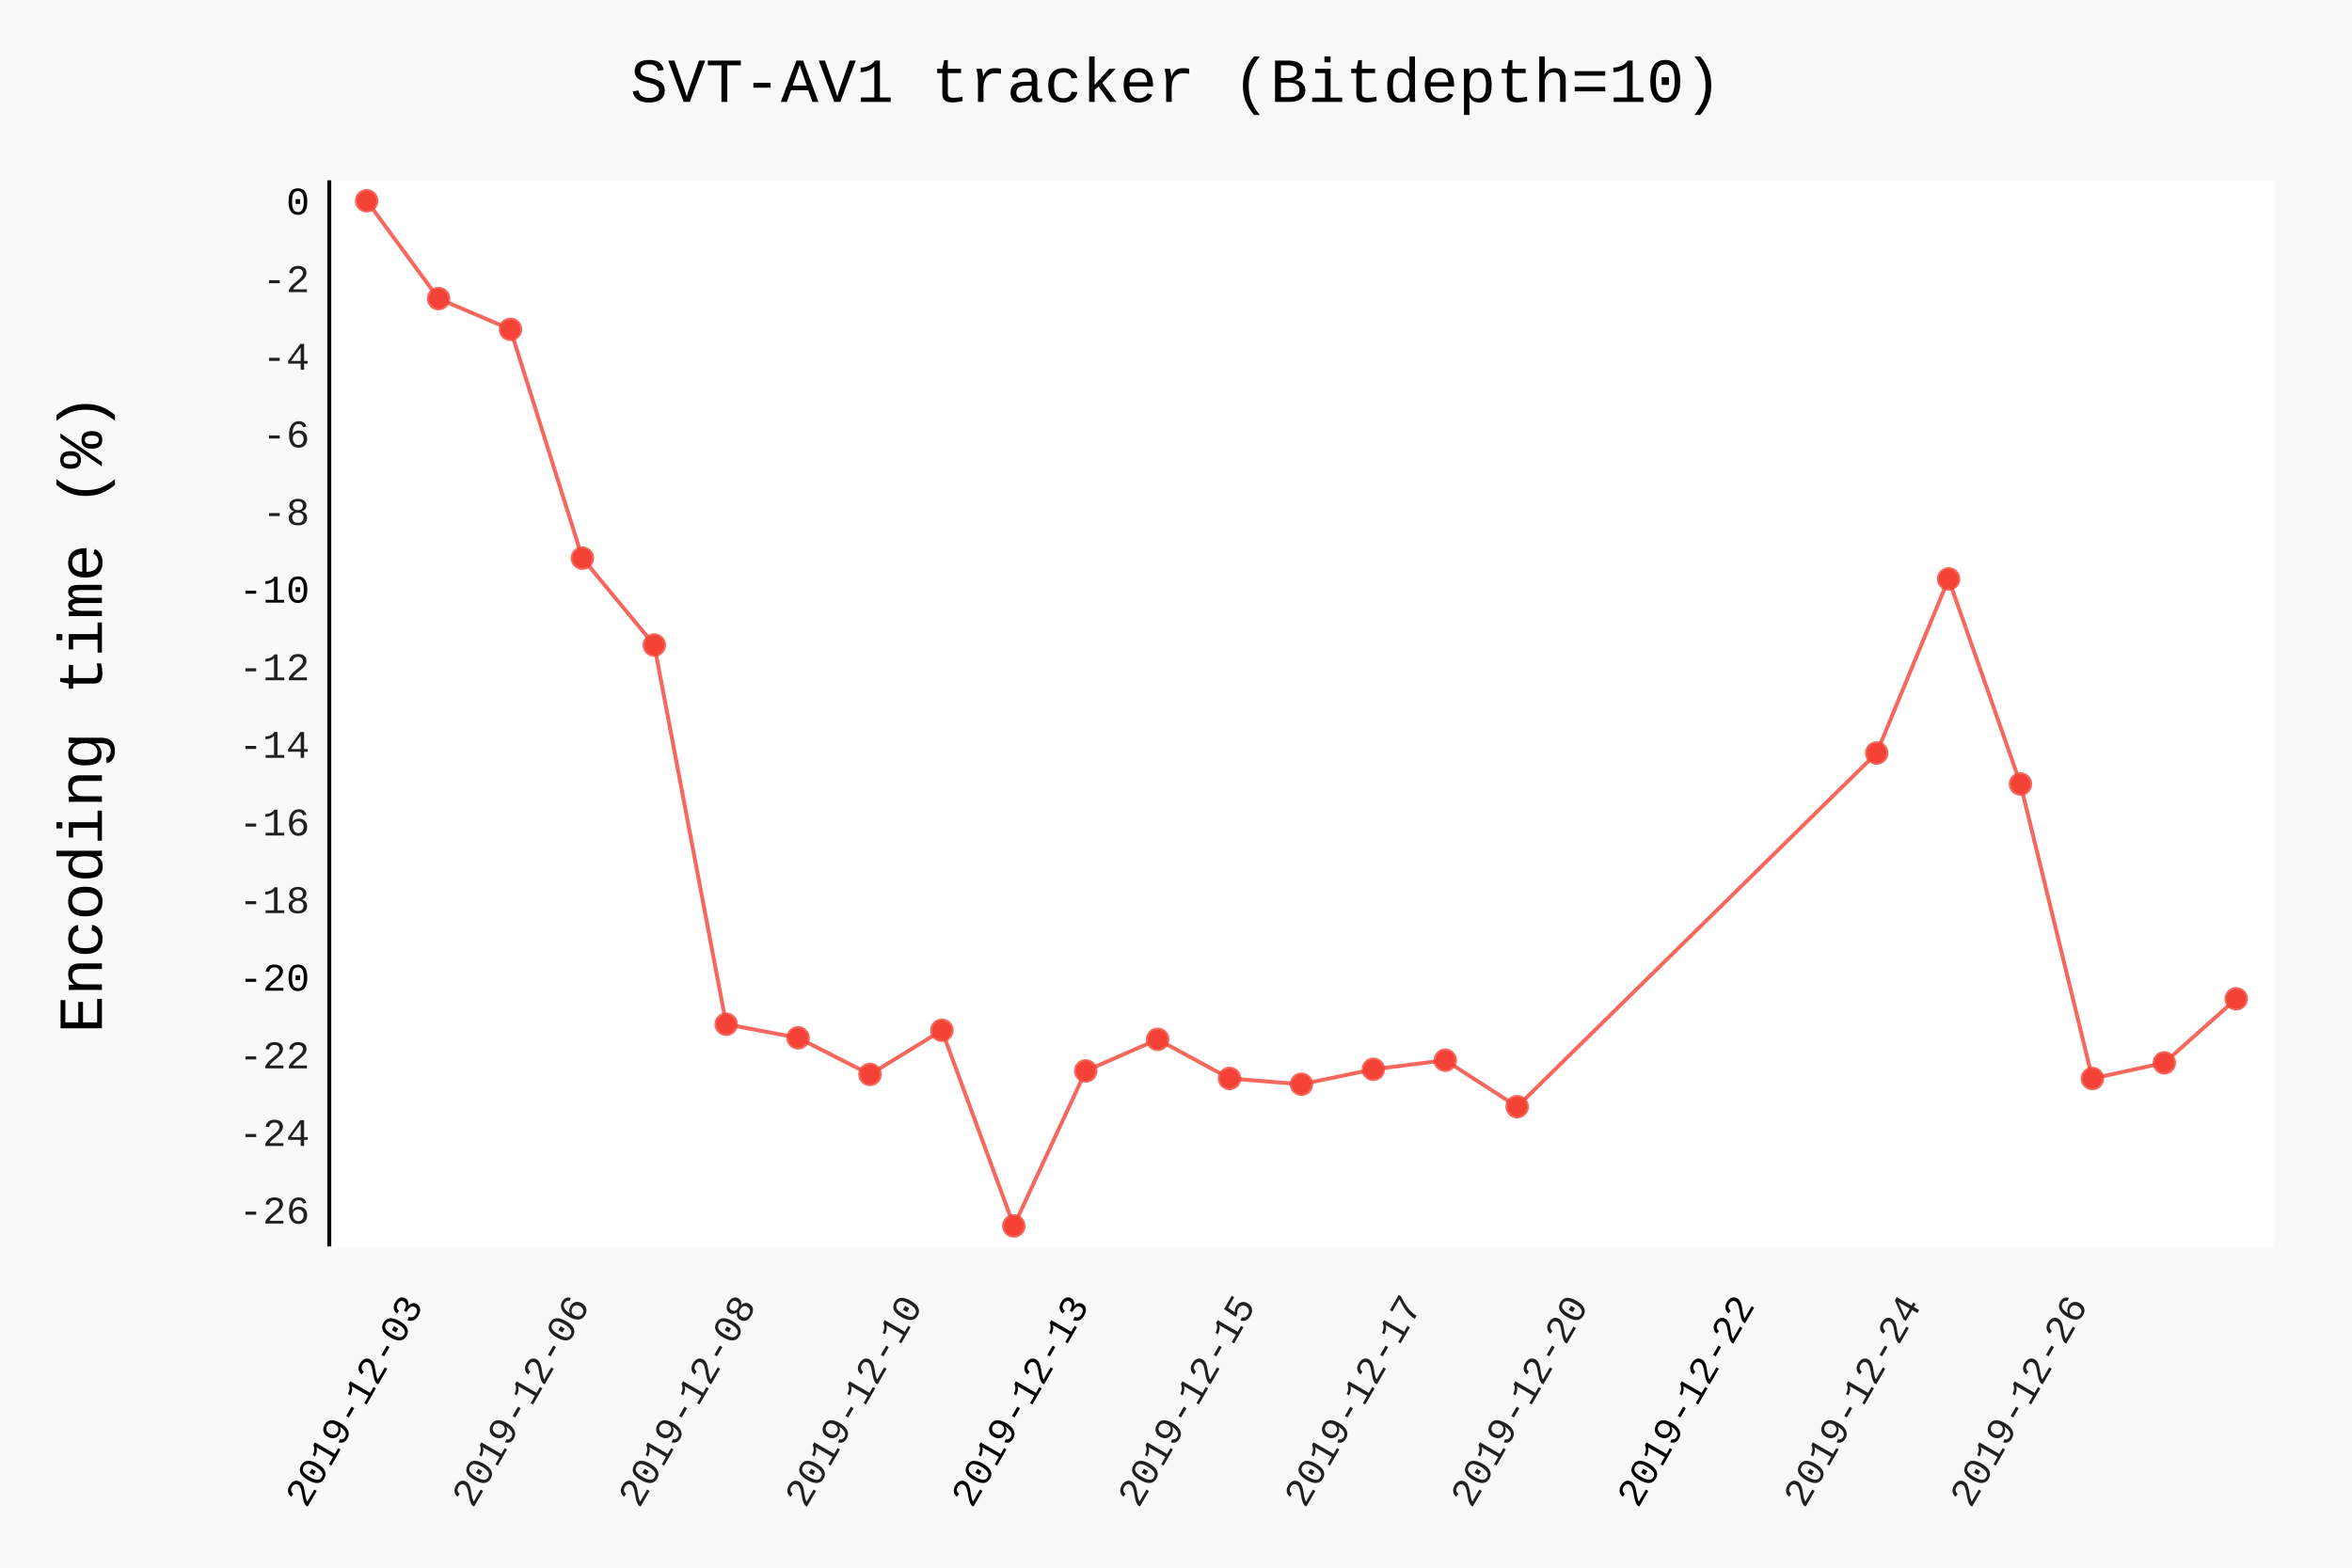
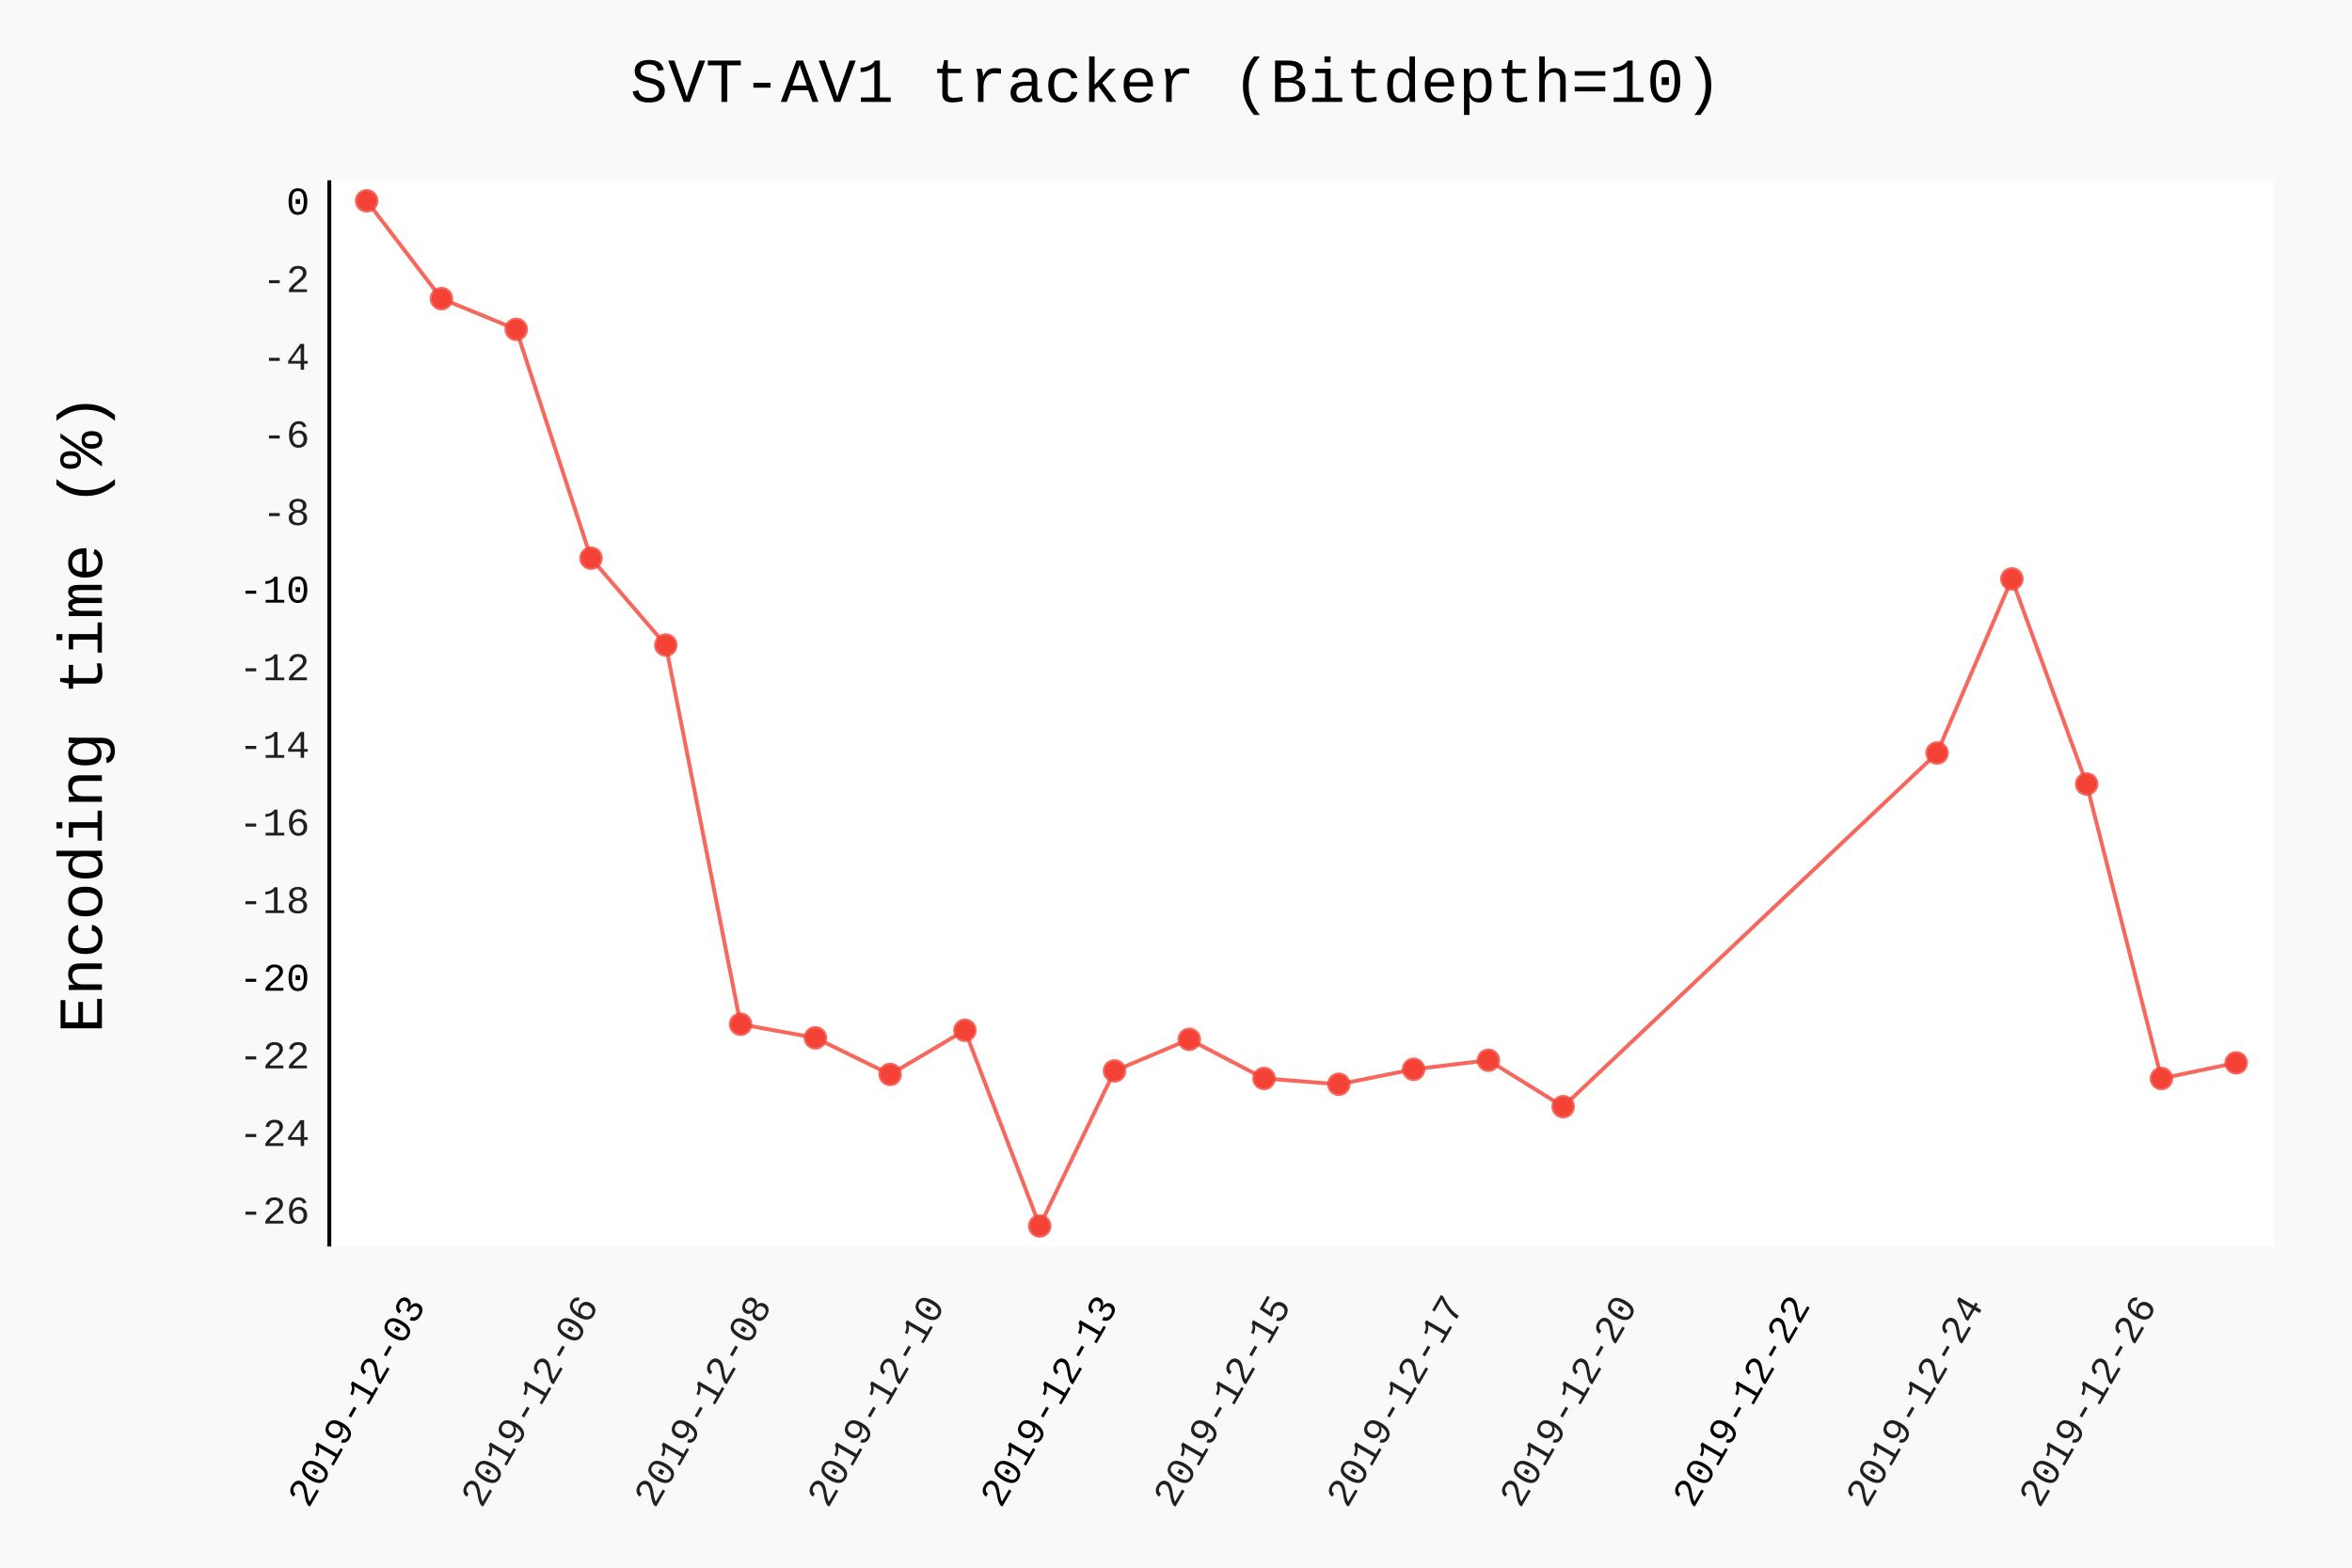
- <svg xmlns="http://www.w3.org/2000/svg" class="pygal-chart" id="chart-b1562e51-0921-4951-b3eb-a0338626d447" viewBox="0 0 600 400">
+ <svg xmlns="http://www.w3.org/2000/svg" class="pygal-chart" id="chart-3541ae54-8378-4ae6-b631-c4c6b5a2f497" viewBox="0 0 600 400">
  <defs>
-     <style type="text/css">#chart-b1562e51-0921-4951-b3eb-a0338626d447{-webkit-user-select:none;-webkit-font-smoothing:antialiased;font-family:Consolas,"Liberation Mono",Menlo,Courier,monospace}#chart-b1562e51-0921-4951-b3eb-a0338626d447 .title{font-family:Consolas,"Liberation Mono",Menlo,Courier,monospace;font-size:16px}#chart-b1562e51-0921-4951-b3eb-a0338626d447 .legends .legend text{font-family:Consolas,"Liberation Mono",Menlo,Courier,monospace;font-size:14px}#chart-b1562e51-0921-4951-b3eb-a0338626d447 .axis text{font-family:Consolas,"Liberation Mono",Menlo,Courier,monospace;font-size:10px}#chart-b1562e51-0921-4951-b3eb-a0338626d447 .axis text.major{font-family:Consolas,"Liberation Mono",Menlo,Courier,monospace;font-size:10px}#chart-b1562e51-0921-4951-b3eb-a0338626d447 .text-overlay text.value{font-family:Consolas,"Liberation Mono",Menlo,Courier,monospace;font-size:16px}#chart-b1562e51-0921-4951-b3eb-a0338626d447 .text-overlay text.label{font-family:Consolas,"Liberation Mono",Menlo,Courier,monospace;font-size:10px}#chart-b1562e51-0921-4951-b3eb-a0338626d447 .tooltip{font-family:Consolas,"Liberation Mono",Menlo,Courier,monospace;font-size:14px}#chart-b1562e51-0921-4951-b3eb-a0338626d447 text.no_data{font-family:Consolas,"Liberation Mono",Menlo,Courier,monospace;font-size:64px}
- #chart-b1562e51-0921-4951-b3eb-a0338626d447{background-color:rgba(249,249,249,1)}#chart-b1562e51-0921-4951-b3eb-a0338626d447 path,#chart-b1562e51-0921-4951-b3eb-a0338626d447 line,#chart-b1562e51-0921-4951-b3eb-a0338626d447 rect,#chart-b1562e51-0921-4951-b3eb-a0338626d447 circle{-webkit-transition:150ms;-moz-transition:150ms;transition:150ms}#chart-b1562e51-0921-4951-b3eb-a0338626d447 .graph &gt; .background{fill:rgba(249,249,249,1)}#chart-b1562e51-0921-4951-b3eb-a0338626d447 .plot &gt; .background{fill:rgba(255,255,255,1)}#chart-b1562e51-0921-4951-b3eb-a0338626d447 .graph{fill:rgba(0,0,0,.87)}#chart-b1562e51-0921-4951-b3eb-a0338626d447 text.no_data{fill:rgba(0,0,0,1)}#chart-b1562e51-0921-4951-b3eb-a0338626d447 .title{fill:rgba(0,0,0,1)}#chart-b1562e51-0921-4951-b3eb-a0338626d447 .legends .legend text{fill:rgba(0,0,0,.87)}#chart-b1562e51-0921-4951-b3eb-a0338626d447 .legends .legend:hover text{fill:rgba(0,0,0,1)}#chart-b1562e51-0921-4951-b3eb-a0338626d447 .axis .line{stroke:rgba(0,0,0,1)}#chart-b1562e51-0921-4951-b3eb-a0338626d447 .axis .guide.line{stroke:rgba(0,0,0,.54)}#chart-b1562e51-0921-4951-b3eb-a0338626d447 .axis .major.line{stroke:rgba(0,0,0,.87)}#chart-b1562e51-0921-4951-b3eb-a0338626d447 .axis text.major{fill:rgba(0,0,0,1)}#chart-b1562e51-0921-4951-b3eb-a0338626d447 .axis.y .guides:hover .guide.line,#chart-b1562e51-0921-4951-b3eb-a0338626d447 .line-graph .axis.x .guides:hover .guide.line,#chart-b1562e51-0921-4951-b3eb-a0338626d447 .stackedline-graph .axis.x .guides:hover .guide.line,#chart-b1562e51-0921-4951-b3eb-a0338626d447 .xy-graph .axis.x .guides:hover .guide.line{stroke:rgba(0,0,0,1)}#chart-b1562e51-0921-4951-b3eb-a0338626d447 .axis .guides:hover text{fill:rgba(0,0,0,1)}#chart-b1562e51-0921-4951-b3eb-a0338626d447 .reactive{fill-opacity:.7;stroke-opacity:.8}#chart-b1562e51-0921-4951-b3eb-a0338626d447 .ci{stroke:rgba(0,0,0,.87)}#chart-b1562e51-0921-4951-b3eb-a0338626d447 .reactive.active,#chart-b1562e51-0921-4951-b3eb-a0338626d447 .active .reactive{fill-opacity:.8;stroke-opacity:.9;stroke-width:4}#chart-b1562e51-0921-4951-b3eb-a0338626d447 .ci .reactive.active{stroke-width:1.5}#chart-b1562e51-0921-4951-b3eb-a0338626d447 .series text{fill:rgba(0,0,0,1)}#chart-b1562e51-0921-4951-b3eb-a0338626d447 .tooltip rect{fill:rgba(255,255,255,1);stroke:rgba(0,0,0,1);-webkit-transition:opacity 150ms;-moz-transition:opacity 150ms;transition:opacity 150ms}#chart-b1562e51-0921-4951-b3eb-a0338626d447 .tooltip .label{fill:rgba(0,0,0,.87)}#chart-b1562e51-0921-4951-b3eb-a0338626d447 .tooltip .label{fill:rgba(0,0,0,.87)}#chart-b1562e51-0921-4951-b3eb-a0338626d447 .tooltip .legend{font-size:.8em;fill:rgba(0,0,0,.54)}#chart-b1562e51-0921-4951-b3eb-a0338626d447 .tooltip .x_label{font-size:.6em;fill:rgba(0,0,0,1)}#chart-b1562e51-0921-4951-b3eb-a0338626d447 .tooltip .xlink{font-size:.5em;text-decoration:underline}#chart-b1562e51-0921-4951-b3eb-a0338626d447 .tooltip .value{font-size:1.5em}#chart-b1562e51-0921-4951-b3eb-a0338626d447 .bound{font-size:.5em}#chart-b1562e51-0921-4951-b3eb-a0338626d447 .max-value{font-size:.75em;fill:rgba(0,0,0,.54)}#chart-b1562e51-0921-4951-b3eb-a0338626d447 .map-element{fill:rgba(255,255,255,1);stroke:rgba(0,0,0,.54) !important}#chart-b1562e51-0921-4951-b3eb-a0338626d447 .map-element .reactive{fill-opacity:inherit;stroke-opacity:inherit}#chart-b1562e51-0921-4951-b3eb-a0338626d447 .color-0,#chart-b1562e51-0921-4951-b3eb-a0338626d447 .color-0 a:visited{stroke:#F44336;fill:#F44336}#chart-b1562e51-0921-4951-b3eb-a0338626d447 .text-overlay .color-0 text{fill:black}
- #chart-b1562e51-0921-4951-b3eb-a0338626d447 text.no_data{text-anchor:middle}#chart-b1562e51-0921-4951-b3eb-a0338626d447 .guide.line{fill:none}#chart-b1562e51-0921-4951-b3eb-a0338626d447 .centered{text-anchor:middle}#chart-b1562e51-0921-4951-b3eb-a0338626d447 .title{text-anchor:middle}#chart-b1562e51-0921-4951-b3eb-a0338626d447 .legends .legend text{fill-opacity:1}#chart-b1562e51-0921-4951-b3eb-a0338626d447 .axis.x text{text-anchor:middle}#chart-b1562e51-0921-4951-b3eb-a0338626d447 .axis.x:not(.web) text[transform]{text-anchor:start}#chart-b1562e51-0921-4951-b3eb-a0338626d447 .axis.x:not(.web) text[transform].backwards{text-anchor:end}#chart-b1562e51-0921-4951-b3eb-a0338626d447 .axis.y text{text-anchor:end}#chart-b1562e51-0921-4951-b3eb-a0338626d447 .axis.y text[transform].backwards{text-anchor:start}#chart-b1562e51-0921-4951-b3eb-a0338626d447 .axis.y2 text{text-anchor:start}#chart-b1562e51-0921-4951-b3eb-a0338626d447 .axis.y2 text[transform].backwards{text-anchor:end}#chart-b1562e51-0921-4951-b3eb-a0338626d447 .axis .guide.line{stroke-dasharray:4,4}#chart-b1562e51-0921-4951-b3eb-a0338626d447 .axis .major.guide.line{stroke-dasharray:6,6}#chart-b1562e51-0921-4951-b3eb-a0338626d447 .horizontal .axis.y .guide.line,#chart-b1562e51-0921-4951-b3eb-a0338626d447 .horizontal .axis.y2 .guide.line,#chart-b1562e51-0921-4951-b3eb-a0338626d447 .vertical .axis.x .guide.line{opacity:0}#chart-b1562e51-0921-4951-b3eb-a0338626d447 .horizontal .axis.always_show .guide.line,#chart-b1562e51-0921-4951-b3eb-a0338626d447 .vertical .axis.always_show .guide.line{opacity:1 !important}#chart-b1562e51-0921-4951-b3eb-a0338626d447 .axis.y .guides:hover .guide.line,#chart-b1562e51-0921-4951-b3eb-a0338626d447 .axis.y2 .guides:hover .guide.line,#chart-b1562e51-0921-4951-b3eb-a0338626d447 .axis.x .guides:hover .guide.line{opacity:1}#chart-b1562e51-0921-4951-b3eb-a0338626d447 .axis .guides:hover text{opacity:1}#chart-b1562e51-0921-4951-b3eb-a0338626d447 .nofill{fill:none}#chart-b1562e51-0921-4951-b3eb-a0338626d447 .subtle-fill{fill-opacity:.2}#chart-b1562e51-0921-4951-b3eb-a0338626d447 .dot{stroke-width:1px;fill-opacity:1}#chart-b1562e51-0921-4951-b3eb-a0338626d447 .dot.active{stroke-width:5px}#chart-b1562e51-0921-4951-b3eb-a0338626d447 .dot.negative{fill:transparent}#chart-b1562e51-0921-4951-b3eb-a0338626d447 text,#chart-b1562e51-0921-4951-b3eb-a0338626d447 tspan{stroke:none !important}#chart-b1562e51-0921-4951-b3eb-a0338626d447 .series text.active{opacity:1}#chart-b1562e51-0921-4951-b3eb-a0338626d447 .tooltip rect{fill-opacity:.95;stroke-width:.5}#chart-b1562e51-0921-4951-b3eb-a0338626d447 .tooltip text{fill-opacity:1}#chart-b1562e51-0921-4951-b3eb-a0338626d447 .showable{visibility:hidden}#chart-b1562e51-0921-4951-b3eb-a0338626d447 .showable.shown{visibility:visible}#chart-b1562e51-0921-4951-b3eb-a0338626d447 .gauge-background{fill:rgba(229,229,229,1);stroke:none}#chart-b1562e51-0921-4951-b3eb-a0338626d447 .bg-lines{stroke:rgba(249,249,249,1);stroke-width:2px}</style>
+     <style type="text/css">#chart-3541ae54-8378-4ae6-b631-c4c6b5a2f497{-webkit-user-select:none;-webkit-font-smoothing:antialiased;font-family:Consolas,"Liberation Mono",Menlo,Courier,monospace}#chart-3541ae54-8378-4ae6-b631-c4c6b5a2f497 .title{font-family:Consolas,"Liberation Mono",Menlo,Courier,monospace;font-size:16px}#chart-3541ae54-8378-4ae6-b631-c4c6b5a2f497 .legends .legend text{font-family:Consolas,"Liberation Mono",Menlo,Courier,monospace;font-size:14px}#chart-3541ae54-8378-4ae6-b631-c4c6b5a2f497 .axis text{font-family:Consolas,"Liberation Mono",Menlo,Courier,monospace;font-size:10px}#chart-3541ae54-8378-4ae6-b631-c4c6b5a2f497 .axis text.major{font-family:Consolas,"Liberation Mono",Menlo,Courier,monospace;font-size:10px}#chart-3541ae54-8378-4ae6-b631-c4c6b5a2f497 .text-overlay text.value{font-family:Consolas,"Liberation Mono",Menlo,Courier,monospace;font-size:16px}#chart-3541ae54-8378-4ae6-b631-c4c6b5a2f497 .text-overlay text.label{font-family:Consolas,"Liberation Mono",Menlo,Courier,monospace;font-size:10px}#chart-3541ae54-8378-4ae6-b631-c4c6b5a2f497 .tooltip{font-family:Consolas,"Liberation Mono",Menlo,Courier,monospace;font-size:14px}#chart-3541ae54-8378-4ae6-b631-c4c6b5a2f497 text.no_data{font-family:Consolas,"Liberation Mono",Menlo,Courier,monospace;font-size:64px}
+ #chart-3541ae54-8378-4ae6-b631-c4c6b5a2f497{background-color:rgba(249,249,249,1)}#chart-3541ae54-8378-4ae6-b631-c4c6b5a2f497 path,#chart-3541ae54-8378-4ae6-b631-c4c6b5a2f497 line,#chart-3541ae54-8378-4ae6-b631-c4c6b5a2f497 rect,#chart-3541ae54-8378-4ae6-b631-c4c6b5a2f497 circle{-webkit-transition:150ms;-moz-transition:150ms;transition:150ms}#chart-3541ae54-8378-4ae6-b631-c4c6b5a2f497 .graph &gt; .background{fill:rgba(249,249,249,1)}#chart-3541ae54-8378-4ae6-b631-c4c6b5a2f497 .plot &gt; .background{fill:rgba(255,255,255,1)}#chart-3541ae54-8378-4ae6-b631-c4c6b5a2f497 .graph{fill:rgba(0,0,0,.87)}#chart-3541ae54-8378-4ae6-b631-c4c6b5a2f497 text.no_data{fill:rgba(0,0,0,1)}#chart-3541ae54-8378-4ae6-b631-c4c6b5a2f497 .title{fill:rgba(0,0,0,1)}#chart-3541ae54-8378-4ae6-b631-c4c6b5a2f497 .legends .legend text{fill:rgba(0,0,0,.87)}#chart-3541ae54-8378-4ae6-b631-c4c6b5a2f497 .legends .legend:hover text{fill:rgba(0,0,0,1)}#chart-3541ae54-8378-4ae6-b631-c4c6b5a2f497 .axis .line{stroke:rgba(0,0,0,1)}#chart-3541ae54-8378-4ae6-b631-c4c6b5a2f497 .axis .guide.line{stroke:rgba(0,0,0,.54)}#chart-3541ae54-8378-4ae6-b631-c4c6b5a2f497 .axis .major.line{stroke:rgba(0,0,0,.87)}#chart-3541ae54-8378-4ae6-b631-c4c6b5a2f497 .axis text.major{fill:rgba(0,0,0,1)}#chart-3541ae54-8378-4ae6-b631-c4c6b5a2f497 .axis.y .guides:hover .guide.line,#chart-3541ae54-8378-4ae6-b631-c4c6b5a2f497 .line-graph .axis.x .guides:hover .guide.line,#chart-3541ae54-8378-4ae6-b631-c4c6b5a2f497 .stackedline-graph .axis.x .guides:hover .guide.line,#chart-3541ae54-8378-4ae6-b631-c4c6b5a2f497 .xy-graph .axis.x .guides:hover .guide.line{stroke:rgba(0,0,0,1)}#chart-3541ae54-8378-4ae6-b631-c4c6b5a2f497 .axis .guides:hover text{fill:rgba(0,0,0,1)}#chart-3541ae54-8378-4ae6-b631-c4c6b5a2f497 .reactive{fill-opacity:.7;stroke-opacity:.8}#chart-3541ae54-8378-4ae6-b631-c4c6b5a2f497 .ci{stroke:rgba(0,0,0,.87)}#chart-3541ae54-8378-4ae6-b631-c4c6b5a2f497 .reactive.active,#chart-3541ae54-8378-4ae6-b631-c4c6b5a2f497 .active .reactive{fill-opacity:.8;stroke-opacity:.9;stroke-width:4}#chart-3541ae54-8378-4ae6-b631-c4c6b5a2f497 .ci .reactive.active{stroke-width:1.5}#chart-3541ae54-8378-4ae6-b631-c4c6b5a2f497 .series text{fill:rgba(0,0,0,1)}#chart-3541ae54-8378-4ae6-b631-c4c6b5a2f497 .tooltip rect{fill:rgba(255,255,255,1);stroke:rgba(0,0,0,1);-webkit-transition:opacity 150ms;-moz-transition:opacity 150ms;transition:opacity 150ms}#chart-3541ae54-8378-4ae6-b631-c4c6b5a2f497 .tooltip .label{fill:rgba(0,0,0,.87)}#chart-3541ae54-8378-4ae6-b631-c4c6b5a2f497 .tooltip .label{fill:rgba(0,0,0,.87)}#chart-3541ae54-8378-4ae6-b631-c4c6b5a2f497 .tooltip .legend{font-size:.8em;fill:rgba(0,0,0,.54)}#chart-3541ae54-8378-4ae6-b631-c4c6b5a2f497 .tooltip .x_label{font-size:.6em;fill:rgba(0,0,0,1)}#chart-3541ae54-8378-4ae6-b631-c4c6b5a2f497 .tooltip .xlink{font-size:.5em;text-decoration:underline}#chart-3541ae54-8378-4ae6-b631-c4c6b5a2f497 .tooltip .value{font-size:1.5em}#chart-3541ae54-8378-4ae6-b631-c4c6b5a2f497 .bound{font-size:.5em}#chart-3541ae54-8378-4ae6-b631-c4c6b5a2f497 .max-value{font-size:.75em;fill:rgba(0,0,0,.54)}#chart-3541ae54-8378-4ae6-b631-c4c6b5a2f497 .map-element{fill:rgba(255,255,255,1);stroke:rgba(0,0,0,.54) !important}#chart-3541ae54-8378-4ae6-b631-c4c6b5a2f497 .map-element .reactive{fill-opacity:inherit;stroke-opacity:inherit}#chart-3541ae54-8378-4ae6-b631-c4c6b5a2f497 .color-0,#chart-3541ae54-8378-4ae6-b631-c4c6b5a2f497 .color-0 a:visited{stroke:#F44336;fill:#F44336}#chart-3541ae54-8378-4ae6-b631-c4c6b5a2f497 .text-overlay .color-0 text{fill:black}
+ #chart-3541ae54-8378-4ae6-b631-c4c6b5a2f497 text.no_data{text-anchor:middle}#chart-3541ae54-8378-4ae6-b631-c4c6b5a2f497 .guide.line{fill:none}#chart-3541ae54-8378-4ae6-b631-c4c6b5a2f497 .centered{text-anchor:middle}#chart-3541ae54-8378-4ae6-b631-c4c6b5a2f497 .title{text-anchor:middle}#chart-3541ae54-8378-4ae6-b631-c4c6b5a2f497 .legends .legend text{fill-opacity:1}#chart-3541ae54-8378-4ae6-b631-c4c6b5a2f497 .axis.x text{text-anchor:middle}#chart-3541ae54-8378-4ae6-b631-c4c6b5a2f497 .axis.x:not(.web) text[transform]{text-anchor:start}#chart-3541ae54-8378-4ae6-b631-c4c6b5a2f497 .axis.x:not(.web) text[transform].backwards{text-anchor:end}#chart-3541ae54-8378-4ae6-b631-c4c6b5a2f497 .axis.y text{text-anchor:end}#chart-3541ae54-8378-4ae6-b631-c4c6b5a2f497 .axis.y text[transform].backwards{text-anchor:start}#chart-3541ae54-8378-4ae6-b631-c4c6b5a2f497 .axis.y2 text{text-anchor:start}#chart-3541ae54-8378-4ae6-b631-c4c6b5a2f497 .axis.y2 text[transform].backwards{text-anchor:end}#chart-3541ae54-8378-4ae6-b631-c4c6b5a2f497 .axis .guide.line{stroke-dasharray:4,4}#chart-3541ae54-8378-4ae6-b631-c4c6b5a2f497 .axis .major.guide.line{stroke-dasharray:6,6}#chart-3541ae54-8378-4ae6-b631-c4c6b5a2f497 .horizontal .axis.y .guide.line,#chart-3541ae54-8378-4ae6-b631-c4c6b5a2f497 .horizontal .axis.y2 .guide.line,#chart-3541ae54-8378-4ae6-b631-c4c6b5a2f497 .vertical .axis.x .guide.line{opacity:0}#chart-3541ae54-8378-4ae6-b631-c4c6b5a2f497 .horizontal .axis.always_show .guide.line,#chart-3541ae54-8378-4ae6-b631-c4c6b5a2f497 .vertical .axis.always_show .guide.line{opacity:1 !important}#chart-3541ae54-8378-4ae6-b631-c4c6b5a2f497 .axis.y .guides:hover .guide.line,#chart-3541ae54-8378-4ae6-b631-c4c6b5a2f497 .axis.y2 .guides:hover .guide.line,#chart-3541ae54-8378-4ae6-b631-c4c6b5a2f497 .axis.x .guides:hover .guide.line{opacity:1}#chart-3541ae54-8378-4ae6-b631-c4c6b5a2f497 .axis .guides:hover text{opacity:1}#chart-3541ae54-8378-4ae6-b631-c4c6b5a2f497 .nofill{fill:none}#chart-3541ae54-8378-4ae6-b631-c4c6b5a2f497 .subtle-fill{fill-opacity:.2}#chart-3541ae54-8378-4ae6-b631-c4c6b5a2f497 .dot{stroke-width:1px;fill-opacity:1}#chart-3541ae54-8378-4ae6-b631-c4c6b5a2f497 .dot.active{stroke-width:5px}#chart-3541ae54-8378-4ae6-b631-c4c6b5a2f497 .dot.negative{fill:transparent}#chart-3541ae54-8378-4ae6-b631-c4c6b5a2f497 text,#chart-3541ae54-8378-4ae6-b631-c4c6b5a2f497 tspan{stroke:none !important}#chart-3541ae54-8378-4ae6-b631-c4c6b5a2f497 .series text.active{opacity:1}#chart-3541ae54-8378-4ae6-b631-c4c6b5a2f497 .tooltip rect{fill-opacity:.95;stroke-width:.5}#chart-3541ae54-8378-4ae6-b631-c4c6b5a2f497 .tooltip text{fill-opacity:1}#chart-3541ae54-8378-4ae6-b631-c4c6b5a2f497 .showable{visibility:hidden}#chart-3541ae54-8378-4ae6-b631-c4c6b5a2f497 .showable.shown{visibility:visible}#chart-3541ae54-8378-4ae6-b631-c4c6b5a2f497 .gauge-background{fill:rgba(229,229,229,1);stroke:none}#chart-3541ae54-8378-4ae6-b631-c4c6b5a2f497 .bg-lines{stroke:rgba(249,249,249,1);stroke-width:2px}</style>
  </defs>
  <g class="graph datetimeline-graph vertical">
    <rect class="background" height="400" width="600" x="0" y="0" />
    <g class="plot" transform="translate(84, 46)">
      <rect class="background" height="272.038" width="496.0" x="0" y="0" />
      <g class="axis y">
        <g class="guides">
          <text class="" x="-5" y="266.202">-26</text>
        </g>
        <g class="guides">
          <text class="" x="-5" y="246.396">-24</text>
        </g>
        <g class="guides">
          <text class="" x="-5" y="226.591">-22</text>
        </g>
        <g class="guides">
          <text class="major" x="-5" y="206.786">-20</text>
        </g>
        <g class="guides">
          <text class="" x="-5" y="186.98">-18</text>
        </g>
        <g class="guides">
          <text class="" x="-5" y="167.175">-16</text>
        </g>
        <g class="guides">
          <text class="" x="-5" y="147.369">-14</text>
        </g>
        <g class="guides">
          <text class="" x="-5" y="127.564">-12</text>
        </g>
        <g class="guides">
          <text class="major" x="-5" y="107.759">-10</text>
        </g>
        <g class="guides">
          <text class="" x="-5" y="87.953">-8</text>
        </g>
        <g class="guides">
          <text class="" x="-5" y="68.148">-6</text>
        </g>
        <g class="guides">
          <text class="" x="-5" y="48.342">-4</text>
        </g>
        <g class="guides">
          <text class="" x="-5" y="28.537">-2</text>
        </g>
        <g class="guides">
          <text class="major" x="-5" y="8.732">0</text>
        </g>
      </g>
      <g class="axis x">
        <path class="line" d="M0 0 v272.038" />
        <g class="guides">
-           <path class="major guide line" d="M24.145 0 v272.038" />
-           <text class="major backwards" transform="rotate(300 24.14508 287.0385)" x="24.145" y="287.038">2019-12-03</text>
+           <path class="major guide line" d="M24.729 0 v272.038" />
+           <text class="major backwards" transform="rotate(300 24.72934 287.0385)" x="24.729" y="287.038">2019-12-03</text>
        </g>
        <g class="guides">
-           <path class="guide line" d="M66.606 0 v272.038" />
-           <text class="backwards" transform="rotate(300 66.60618 287.0385)" x="66.606" y="287.038">2019-12-06</text>
+           <path class="guide line" d="M68.889 0 v272.038" />
+           <text class="backwards" transform="rotate(300 68.88889 287.0385)" x="68.889" y="287.038">2019-12-06</text>
        </g>
        <g class="guides">
-           <path class="guide line" d="M109.067 0 v272.038" />
-           <text class="backwards" transform="rotate(300 109.0673 287.0385)" x="109.067" y="287.038">2019-12-08</text>
+           <path class="guide line" d="M113.048 0 v272.038" />
+           <text class="backwards" transform="rotate(300 113.0484 287.0385)" x="113.048" y="287.038">2019-12-08</text>
        </g>
        <g class="guides">
-           <path class="guide line" d="M151.528 0 v272.038" />
-           <text class="backwards" transform="rotate(300 151.5284 287.0385)" x="151.528" y="287.038">2019-12-10</text>
+           <path class="guide line" d="M157.208 0 v272.038" />
+           <text class="backwards" transform="rotate(300 157.208 287.0385)" x="157.208" y="287.038">2019-12-10</text>
        </g>
        <g class="guides">
-           <path class="major guide line" d="M193.989 0 v272.038" />
-           <text class="major backwards" transform="rotate(300 193.9895 287.0385)" x="193.989" y="287.038">2019-12-13</text>
+           <path class="major guide line" d="M201.368 0 v272.038" />
+           <text class="major backwards" transform="rotate(300 201.3675 287.0385)" x="201.368" y="287.038">2019-12-13</text>
        </g>
        <g class="guides">
-           <path class="guide line" d="M236.451 0 v272.038" />
-           <text class="backwards" transform="rotate(300 236.4506 287.0385)" x="236.451" y="287.038">2019-12-15</text>
+           <path class="guide line" d="M245.527 0 v272.038" />
+           <text class="backwards" transform="rotate(300 245.5271 287.0385)" x="245.527" y="287.038">2019-12-15</text>
        </g>
        <g class="guides">
-           <path class="guide line" d="M278.912 0 v272.038" />
-           <text class="backwards" transform="rotate(300 278.9117 287.0385)" x="278.912" y="287.038">2019-12-17</text>
+           <path class="guide line" d="M289.687 0 v272.038" />
+           <text class="backwards" transform="rotate(300 289.6866 287.0385)" x="289.687" y="287.038">2019-12-17</text>
        </g>
        <g class="guides">
-           <path class="guide line" d="M321.373 0 v272.038" />
-           <text class="backwards" transform="rotate(300 321.3728 287.0385)" x="321.373" y="287.038">2019-12-20</text>
+           <path class="guide line" d="M333.846 0 v272.038" />
+           <text class="backwards" transform="rotate(300 333.8462 287.0385)" x="333.846" y="287.038">2019-12-20</text>
        </g>
        <g class="guides">
-           <path class="major guide line" d="M363.834 0 v272.038" />
-           <text class="major backwards" transform="rotate(300 363.8339 287.0385)" x="363.834" y="287.038">2019-12-22</text>
+           <path class="major guide line" d="M378.006 0 v272.038" />
+           <text class="major backwards" transform="rotate(300 378.0057 287.0385)" x="378.006" y="287.038">2019-12-22</text>
        </g>
        <g class="guides">
-           <path class="guide line" d="M406.295 0 v272.038" />
-           <text class="backwards" transform="rotate(300 406.295 287.0385)" x="406.295" y="287.038">2019-12-24</text>
+           <path class="guide line" d="M422.165 0 v272.038" />
+           <text class="backwards" transform="rotate(300 422.1652 287.0385)" x="422.165" y="287.038">2019-12-24</text>
        </g>
        <g class="guides">
-           <path class="guide line" d="M448.756 0 v272.038" />
-           <text class="backwards" transform="rotate(300 448.7561 287.0385)" x="448.756" y="287.038">2019-12-26</text>
+           <path class="guide line" d="M466.325 0 v272.038" />
+           <text class="backwards" transform="rotate(300 466.3248 287.0385)" x="466.325" y="287.038">2019-12-26</text>
        </g>
      </g>
      <g class="series serie-0 color-0">
-         <path class="line reactive nofill" d="M9.538 5.232 L27.882 30.193 46.225 38.037 64.568 96.416 82.911 118.587 101.254 215.336 119.598 218.807 137.941 228.148 156.284 216.884 174.627 266.807 192.97 227.247 211.314 219.198 229.657 229.169 248 230.65 266.343 226.838 284.686 224.524 303.03 236.367 394.746 146.135 413.089 101.708 431.432 154.047 449.775 229.186 468.118 225.188 486.462 208.853" />
+         <path class="line reactive nofill" d="M9.538 5.232 L28.615 30.193 47.692 38.037 66.769 96.416 85.846 118.587 104.923 215.336 124 218.807 143.077 228.148 162.154 216.884 181.231 266.807 200.308 227.247 219.385 219.198 238.462 229.169 257.538 230.65 276.615 226.838 295.692 224.524 314.769 236.367 410.154 146.135 429.231 101.708 448.308 154.047 467.385 229.186 486.462 225.188" />
      </g>
    </g>
    <g class="titles">
      <text class="title plot_title" x="300.0" y="26">SVT-AV1 tracker (Bitdepth=10)</text>
      <text class="title" transform="rotate(-90 0 182.0192)" x="0" y="208.019">Encoding time (%)</text>
    </g>
    <g class="plot overlay" transform="translate(84, 46)">
      <g class="series serie-0 color-0">
        <g class="dots">
          <circle class="dot reactive tooltip-trigger" cx="9.538" cy="5.232" r="2.5" />
        </g>
        <g class="dots">
-           <circle class="dot reactive tooltip-trigger" cx="27.882" cy="30.193" r="2.5" />
+           <circle class="dot reactive tooltip-trigger" cx="28.615" cy="30.193" r="2.5" />
        </g>
        <g class="dots">
-           <circle class="dot reactive tooltip-trigger" cx="46.225" cy="38.037" r="2.5" />
+           <circle class="dot reactive tooltip-trigger" cx="47.692" cy="38.037" r="2.5" />
        </g>
        <g class="dots">
-           <circle class="dot reactive tooltip-trigger" cx="64.568" cy="96.416" r="2.5" />
+           <circle class="dot reactive tooltip-trigger" cx="66.769" cy="96.416" r="2.5" />
        </g>
        <g class="dots">
-           <circle class="dot reactive tooltip-trigger" cx="82.911" cy="118.587" r="2.5" />
+           <circle class="dot reactive tooltip-trigger" cx="85.846" cy="118.587" r="2.5" />
        </g>
        <g class="dots">
-           <circle class="dot reactive tooltip-trigger" cx="101.254" cy="215.336" r="2.5" />
+           <circle class="dot reactive tooltip-trigger" cx="104.923" cy="215.336" r="2.5" />
        </g>
        <g class="dots">
-           <circle class="dot reactive tooltip-trigger" cx="119.598" cy="218.807" r="2.5" />
+           <circle class="dot reactive tooltip-trigger" cx="124.0" cy="218.807" r="2.5" />
        </g>
        <g class="dots">
-           <circle class="dot reactive tooltip-trigger" cx="137.941" cy="228.148" r="2.5" />
+           <circle class="dot reactive tooltip-trigger" cx="143.077" cy="228.148" r="2.5" />
        </g>
        <g class="dots">
-           <circle class="dot reactive tooltip-trigger" cx="156.284" cy="216.884" r="2.5" />
+           <circle class="dot reactive tooltip-trigger" cx="162.154" cy="216.884" r="2.5" />
        </g>
        <g class="dots">
-           <circle class="dot reactive tooltip-trigger" cx="174.627" cy="266.807" r="2.5" />
+           <circle class="dot reactive tooltip-trigger" cx="181.231" cy="266.807" r="2.5" />
        </g>
        <g class="dots">
-           <circle class="dot reactive tooltip-trigger" cx="192.97" cy="227.247" r="2.5" />
+           <circle class="dot reactive tooltip-trigger" cx="200.308" cy="227.247" r="2.5" />
        </g>
        <g class="dots">
-           <circle class="dot reactive tooltip-trigger" cx="211.314" cy="219.198" r="2.5" />
+           <circle class="dot reactive tooltip-trigger" cx="219.385" cy="219.198" r="2.5" />
        </g>
        <g class="dots">
-           <circle class="dot reactive tooltip-trigger" cx="229.657" cy="229.169" r="2.5" />
+           <circle class="dot reactive tooltip-trigger" cx="238.462" cy="229.169" r="2.5" />
        </g>
        <g class="dots">
-           <circle class="dot reactive tooltip-trigger" cx="248.0" cy="230.65" r="2.5" />
+           <circle class="dot reactive tooltip-trigger" cx="257.538" cy="230.65" r="2.5" />
        </g>
        <g class="dots">
-           <circle class="dot reactive tooltip-trigger" cx="266.343" cy="226.838" r="2.5" />
+           <circle class="dot reactive tooltip-trigger" cx="276.615" cy="226.838" r="2.5" />
        </g>
        <g class="dots">
-           <circle class="dot reactive tooltip-trigger" cx="284.686" cy="224.524" r="2.5" />
+           <circle class="dot reactive tooltip-trigger" cx="295.692" cy="224.524" r="2.5" />
        </g>
        <g class="dots">
-           <circle class="dot reactive tooltip-trigger" cx="303.03" cy="236.367" r="2.5" />
+           <circle class="dot reactive tooltip-trigger" cx="314.769" cy="236.367" r="2.5" />
        </g>
        <g class="dots">
-           <circle class="dot reactive tooltip-trigger" cx="394.746" cy="146.135" r="2.5" />
+           <circle class="dot reactive tooltip-trigger" cx="410.154" cy="146.135" r="2.5" />
        </g>
        <g class="dots">
-           <circle class="dot reactive tooltip-trigger" cx="413.089" cy="101.708" r="2.5" />
+           <circle class="dot reactive tooltip-trigger" cx="429.231" cy="101.708" r="2.5" />
        </g>
        <g class="dots">
-           <circle class="dot reactive tooltip-trigger" cx="431.432" cy="154.047" r="2.5" />
+           <circle class="dot reactive tooltip-trigger" cx="448.308" cy="154.047" r="2.5" />
        </g>
        <g class="dots">
-           <circle class="dot reactive tooltip-trigger" cx="449.775" cy="229.186" r="2.5" />
+           <circle class="dot reactive tooltip-trigger" cx="467.385" cy="229.186" r="2.5" />
        </g>
        <g class="dots">
-           <circle class="dot reactive tooltip-trigger" cx="468.118" cy="225.188" r="2.5" />
-         </g>
-         <g class="dots">
-           <circle class="dot reactive tooltip-trigger" cx="486.462" cy="208.853" r="2.5" />
+           <circle class="dot reactive tooltip-trigger" cx="486.462" cy="225.188" r="2.5" />
        </g>
      </g>
    </g>
    <g class="plot text-overlay" transform="translate(84, 46)">
      <g class="series serie-0 color-0" />
    </g>
    <g class="plot tooltip-overlay" transform="translate(84, 46)">
      <g class="tooltip" style="opacity: 0" transform="translate(0 0)">
        <rect class="tooltip-box" height="0" rx="0" ry="0" width="0" />
        <g class="text" />
      </g>
    </g>
  </g>
</svg>
